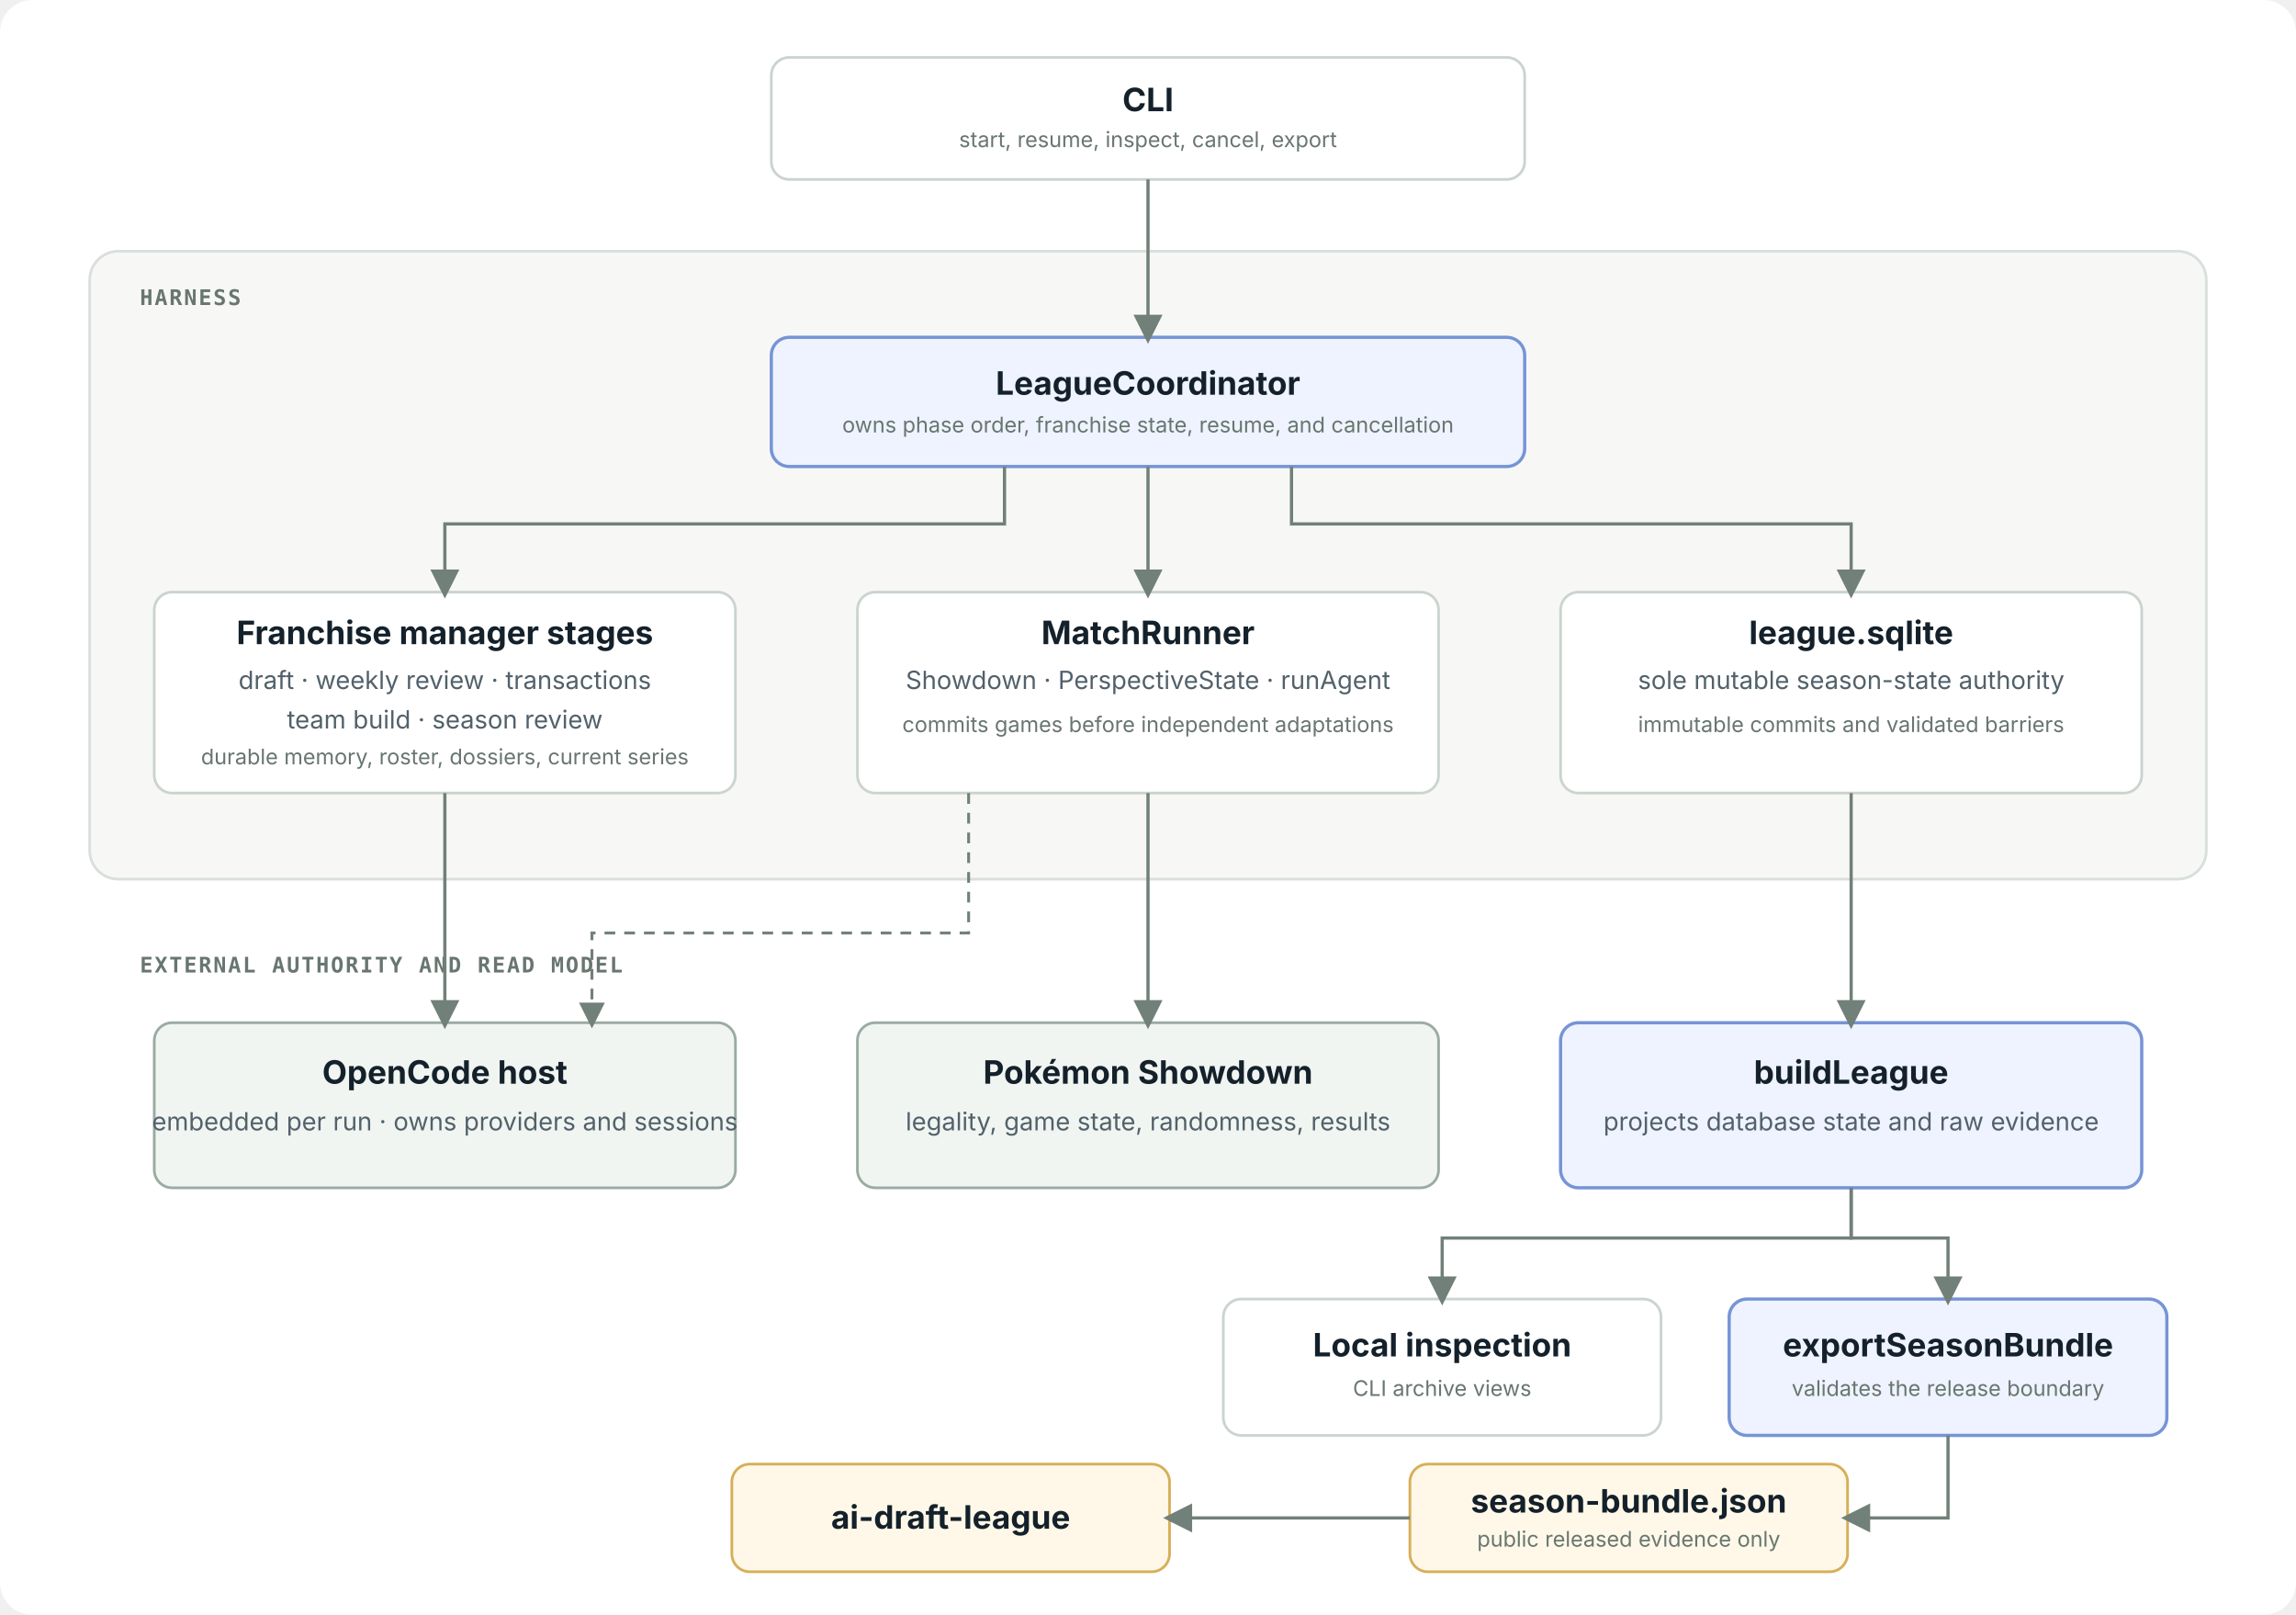
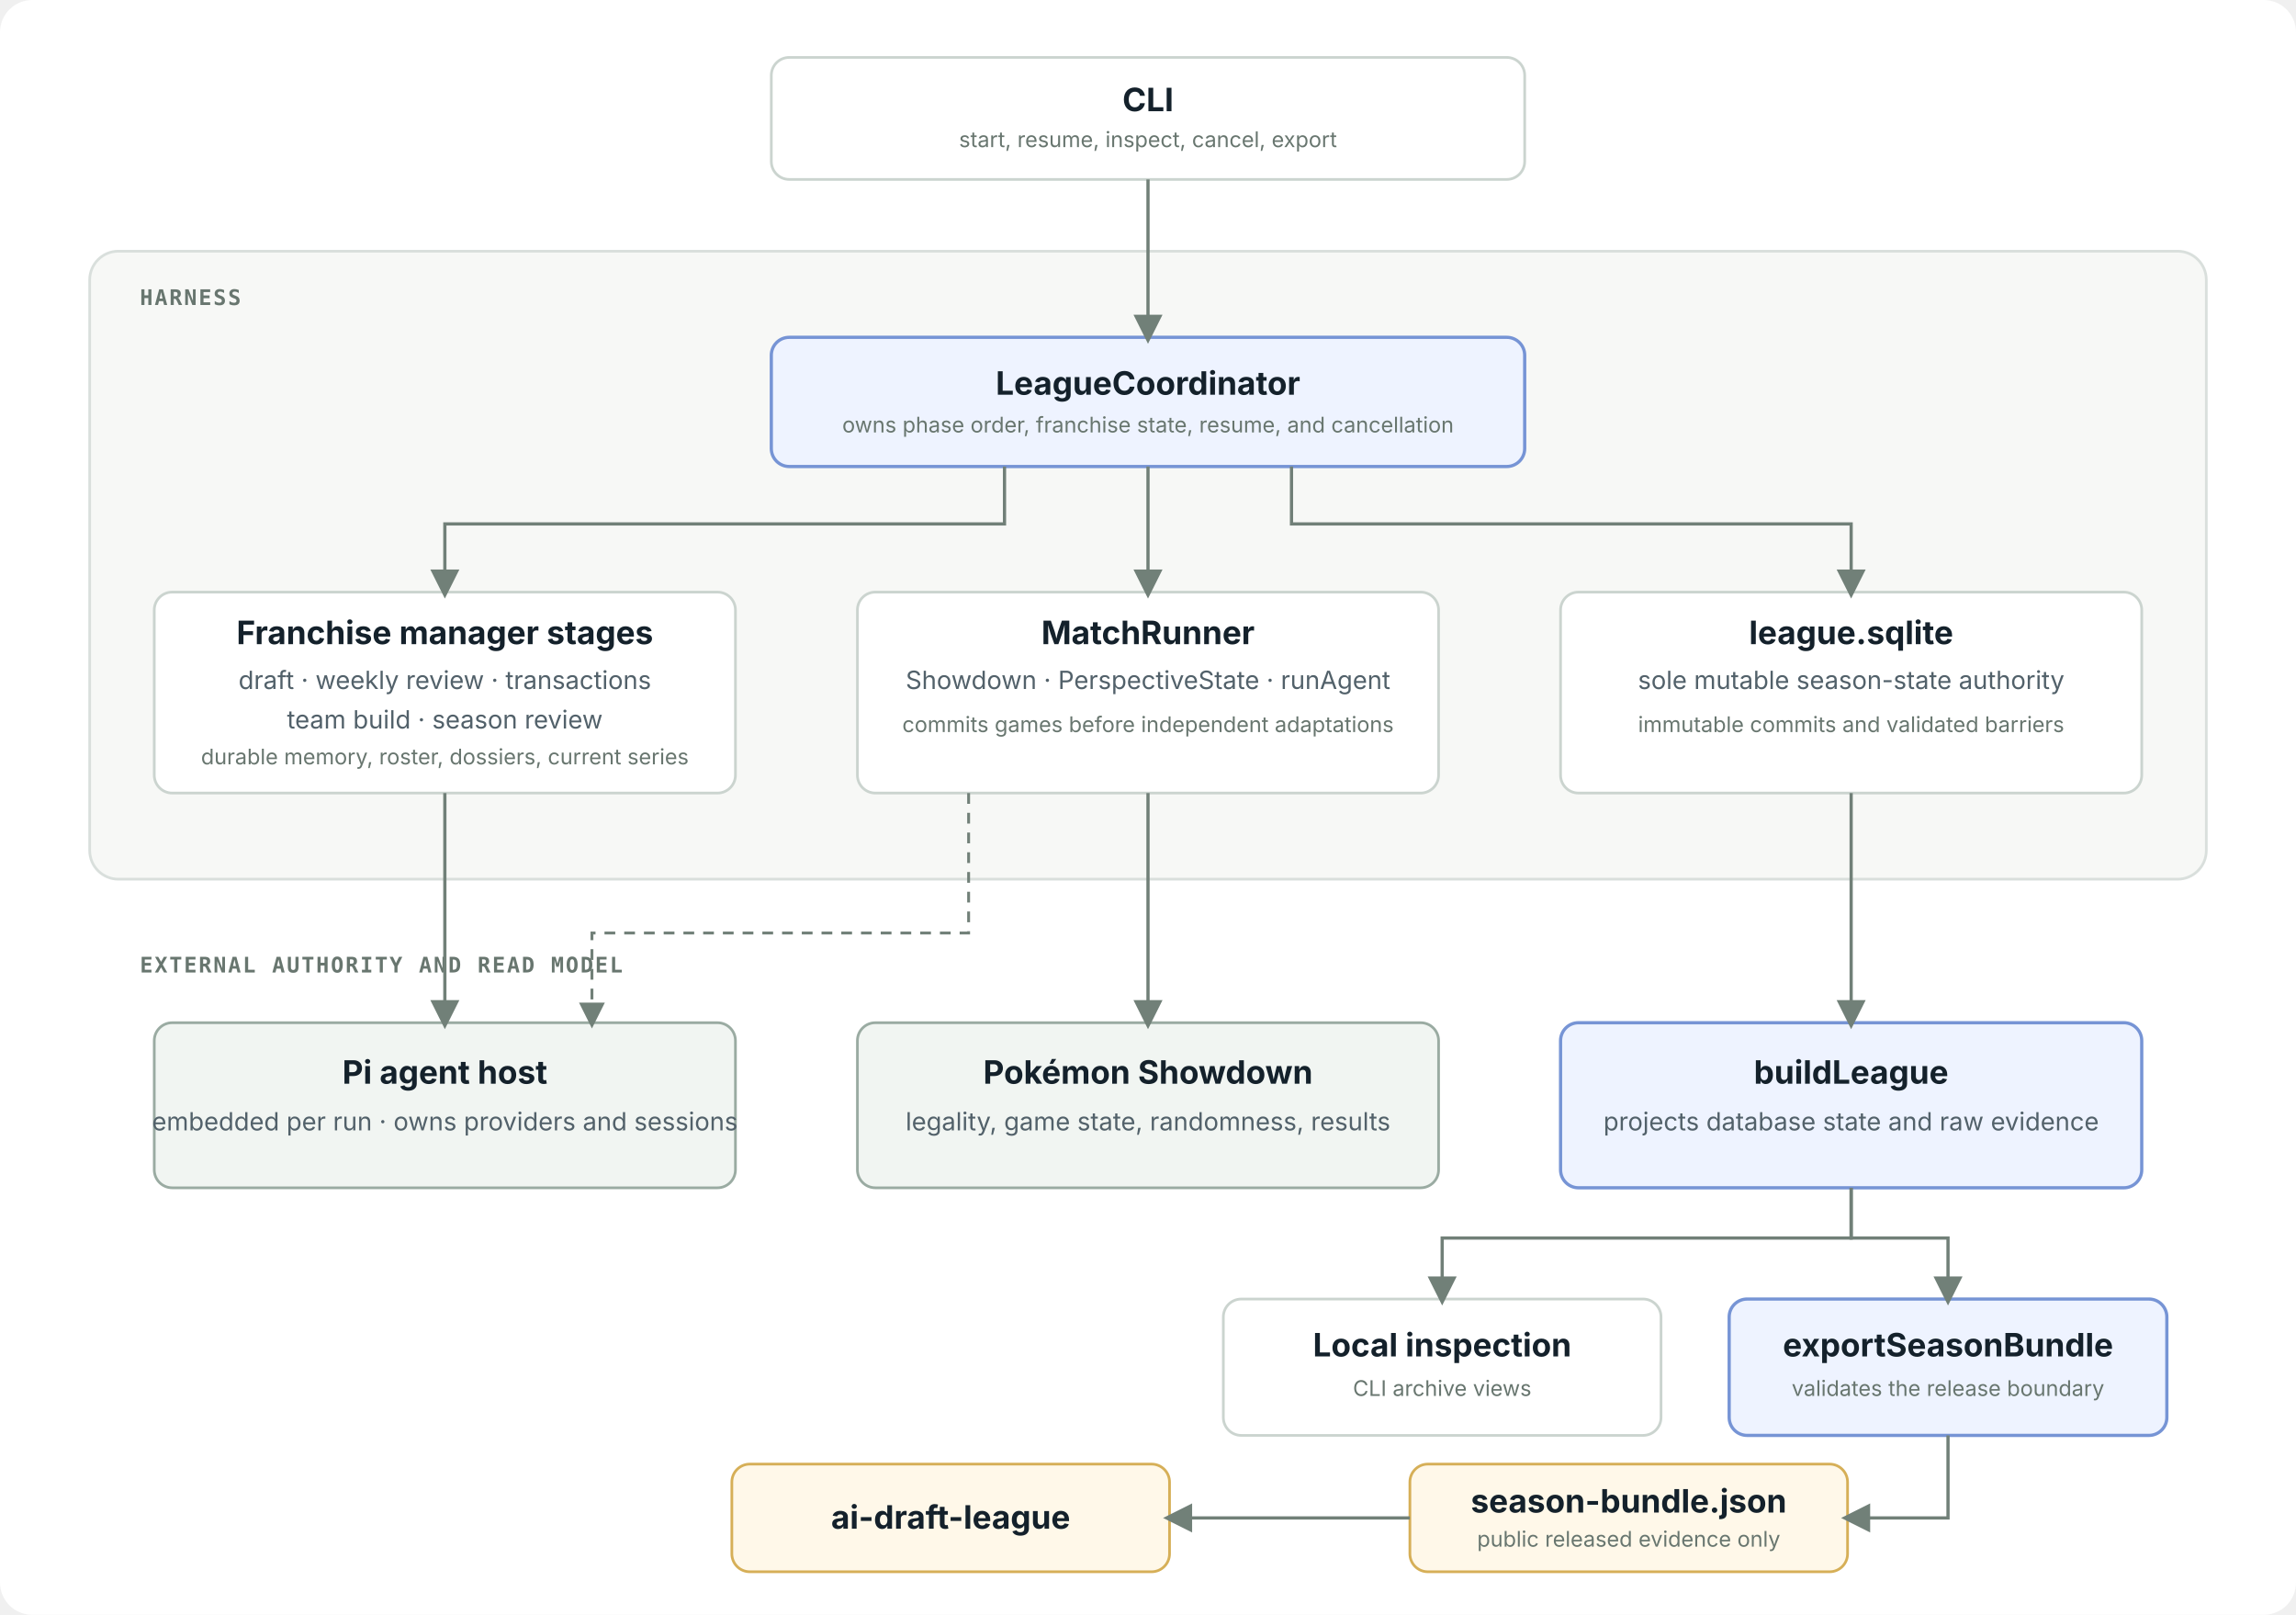
<svg xmlns="http://www.w3.org/2000/svg" width="1280" height="900" viewBox="0 0 1280 900" role="img" aria-labelledby="title desc">
  <defs>
    <marker id="arrow" markerWidth="9" markerHeight="9" refX="7" refY="4.5" orient="auto" markerUnits="strokeWidth">
      <path d="M0 0 9 4.5 0 9Z" fill="#718078" />
    </marker>
    <style>
      .group{fill:#f7f8f6;stroke:#d9dfdc;stroke-width:1.5}
      .box{fill:#fff;stroke:#cbd4cf;stroke-width:1.5}
      .primary{fill:#eef3ff;stroke:#7694d5;stroke-width:1.8}
      .external{fill:#f1f5f2;stroke:#9aaba2;stroke-width:1.5}
      .publish{fill:#fff8e9;stroke:#d6af57;stroke-width:1.5}
      .line{fill:none;stroke:#718078;stroke-width:1.8;marker-end:url(#arrow)}
      .dash{fill:none;stroke:#718078;stroke-width:1.6;stroke-dasharray:6 5;marker-end:url(#arrow)}
      .label{font:700 12px ui-monospace,SFMono-Regular,Consolas,monospace;letter-spacing:.08em;fill:#68766f}
      .title{font:700 18px Inter,ui-sans-serif,system-ui,sans-serif;fill:#14212b}
      .body{font:14px Inter,ui-sans-serif,system-ui,sans-serif;fill:#52616a}
      .small{font:12px Inter,ui-sans-serif,system-ui,sans-serif;fill:#68766f}
    </style>
  </defs>
  <rect width="1280" height="900" rx="18" fill="#fff" />
  <rect class="box" x="430" y="32" width="420" height="68" rx="10" />
  <text class="title" x="640" y="62" text-anchor="middle">CLI</text>
  <text class="small" x="640" y="82" text-anchor="middle">start, resume, inspect, cancel, export</text>
  <rect class="group" x="50" y="140" width="1180" height="350" rx="16" />
  <text class="label" x="78" y="170">HARNESS</text>
  <rect class="primary" x="430" y="188" width="420" height="72" rx="10" />
  <text class="title" x="640" y="220" text-anchor="middle">LeagueCoordinator</text>
  <text class="small" x="640" y="241" text-anchor="middle">owns phase order, franchise state, resume, and cancellation</text>
  <rect class="box" x="86" y="330" width="324" height="112" rx="10" />
  <text class="title" x="248" y="359" text-anchor="middle">Franchise manager stages</text>
  <text class="body" x="248" y="384" text-anchor="middle">draft · weekly review · transactions</text>
  <text class="body" x="248" y="406" text-anchor="middle">team build · season review</text>
  <text class="small" x="248" y="426" text-anchor="middle">durable memory, roster, dossiers, current series</text>
  <rect class="box" x="478" y="330" width="324" height="112" rx="10" />
  <text class="title" x="640" y="359" text-anchor="middle">MatchRunner</text>
  <text class="body" x="640" y="384" text-anchor="middle">Showdown · PerspectiveState · runAgent</text>
  <text class="small" x="640" y="408" text-anchor="middle">commits games before independent adaptations</text>
  <rect class="box" x="870" y="330" width="324" height="112" rx="10" />
  <text class="title" x="1032" y="359" text-anchor="middle">league.sqlite</text>
  <text class="body" x="1032" y="384" text-anchor="middle">sole mutable season-state authority</text>
  <text class="small" x="1032" y="408" text-anchor="middle">immutable commits and validated barriers</text>
  <path class="line" d="M640 100V188" />
  <path class="line" d="M560 260V292H248V330" />
  <path class="line" d="M640 260V330" />
  <path class="line" d="M720 260V292H1032V330" />
  <text class="label" x="78" y="542">EXTERNAL AUTHORITY AND READ MODEL</text>
  <rect class="external" x="86" y="570" width="324" height="92" rx="10" />
-   <text class="title" x="248" y="604" text-anchor="middle">OpenCode host</text>
+   <text class="title" x="248" y="604" text-anchor="middle">Pi agent host</text>
  <text class="body" x="248" y="630" text-anchor="middle">embedded per run · owns providers and sessions</text>
  <rect class="external" x="478" y="570" width="324" height="92" rx="10" />
  <text class="title" x="640" y="604" text-anchor="middle">Pokémon Showdown</text>
  <text class="body" x="640" y="630" text-anchor="middle">legality, game state, randomness, results</text>
  <rect class="primary" x="870" y="570" width="324" height="92" rx="10" />
  <text class="title" x="1032" y="604" text-anchor="middle">buildLeague</text>
  <text class="body" x="1032" y="630" text-anchor="middle">projects database state and raw evidence</text>
  <path class="line" d="M248 442V570" />
  <path class="dash" d="M540 442V520H330V570" />
  <path class="line" d="M640 442V570" />
  <path class="line" d="M1032 442V570" />
  <rect class="box" x="682" y="724" width="244" height="76" rx="10" />
  <text class="title" x="804" y="756" text-anchor="middle">Local inspection</text>
  <text class="small" x="804" y="778" text-anchor="middle">CLI archive views</text>
  <rect class="primary" x="964" y="724" width="244" height="76" rx="10" />
  <text class="title" x="1086" y="756" text-anchor="middle">exportSeasonBundle</text>
  <text class="small" x="1086" y="778" text-anchor="middle">validates the release boundary</text>
  <path class="line" d="M1032 662V690H804V724" />
  <path class="line" d="M1032 662V690H1086V724" />
  <rect class="publish" x="408" y="816" width="244" height="60" rx="10" />
  <text class="title" x="530" y="852" text-anchor="middle">ai-draft-league</text>
  <rect class="publish" x="786" y="816" width="244" height="60" rx="10" />
  <text class="title" x="908" y="843" text-anchor="middle">season-bundle.json</text>
  <text class="small" x="908" y="862" text-anchor="middle">public released evidence only</text>
  <path class="line" d="M1086 800V846H1030" />
  <path class="line" d="M786 846H652" />
</svg>
